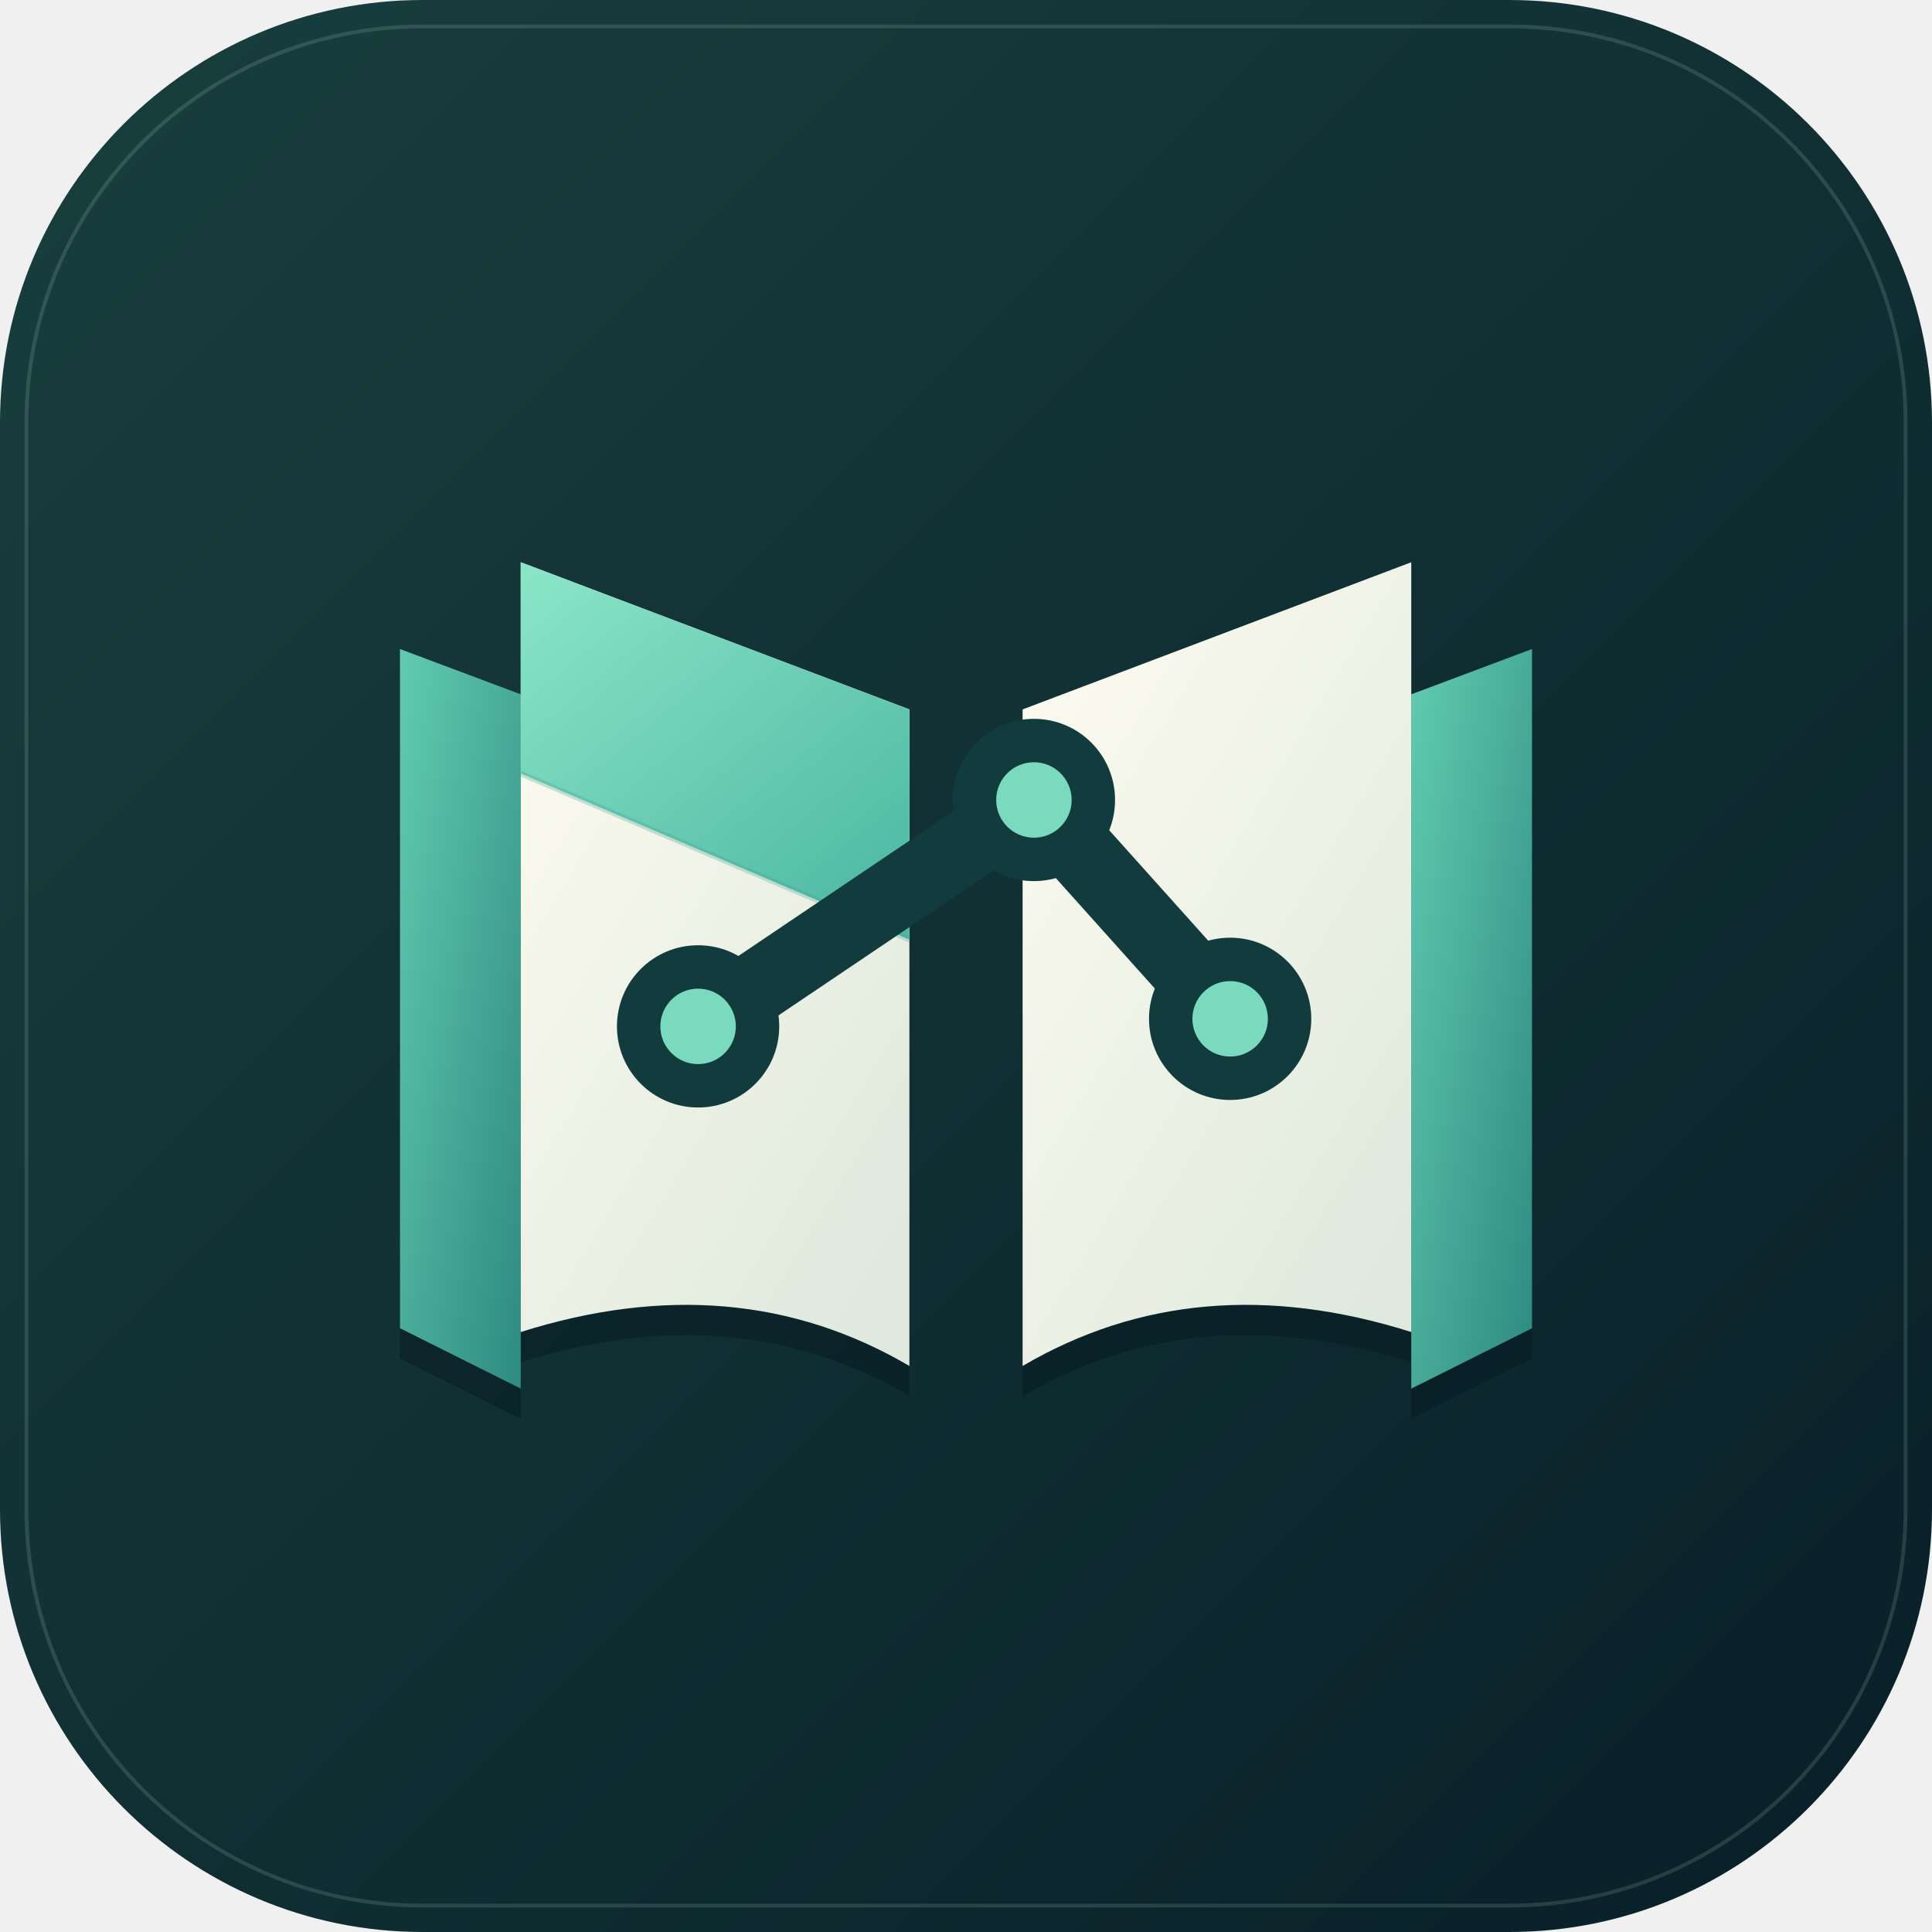
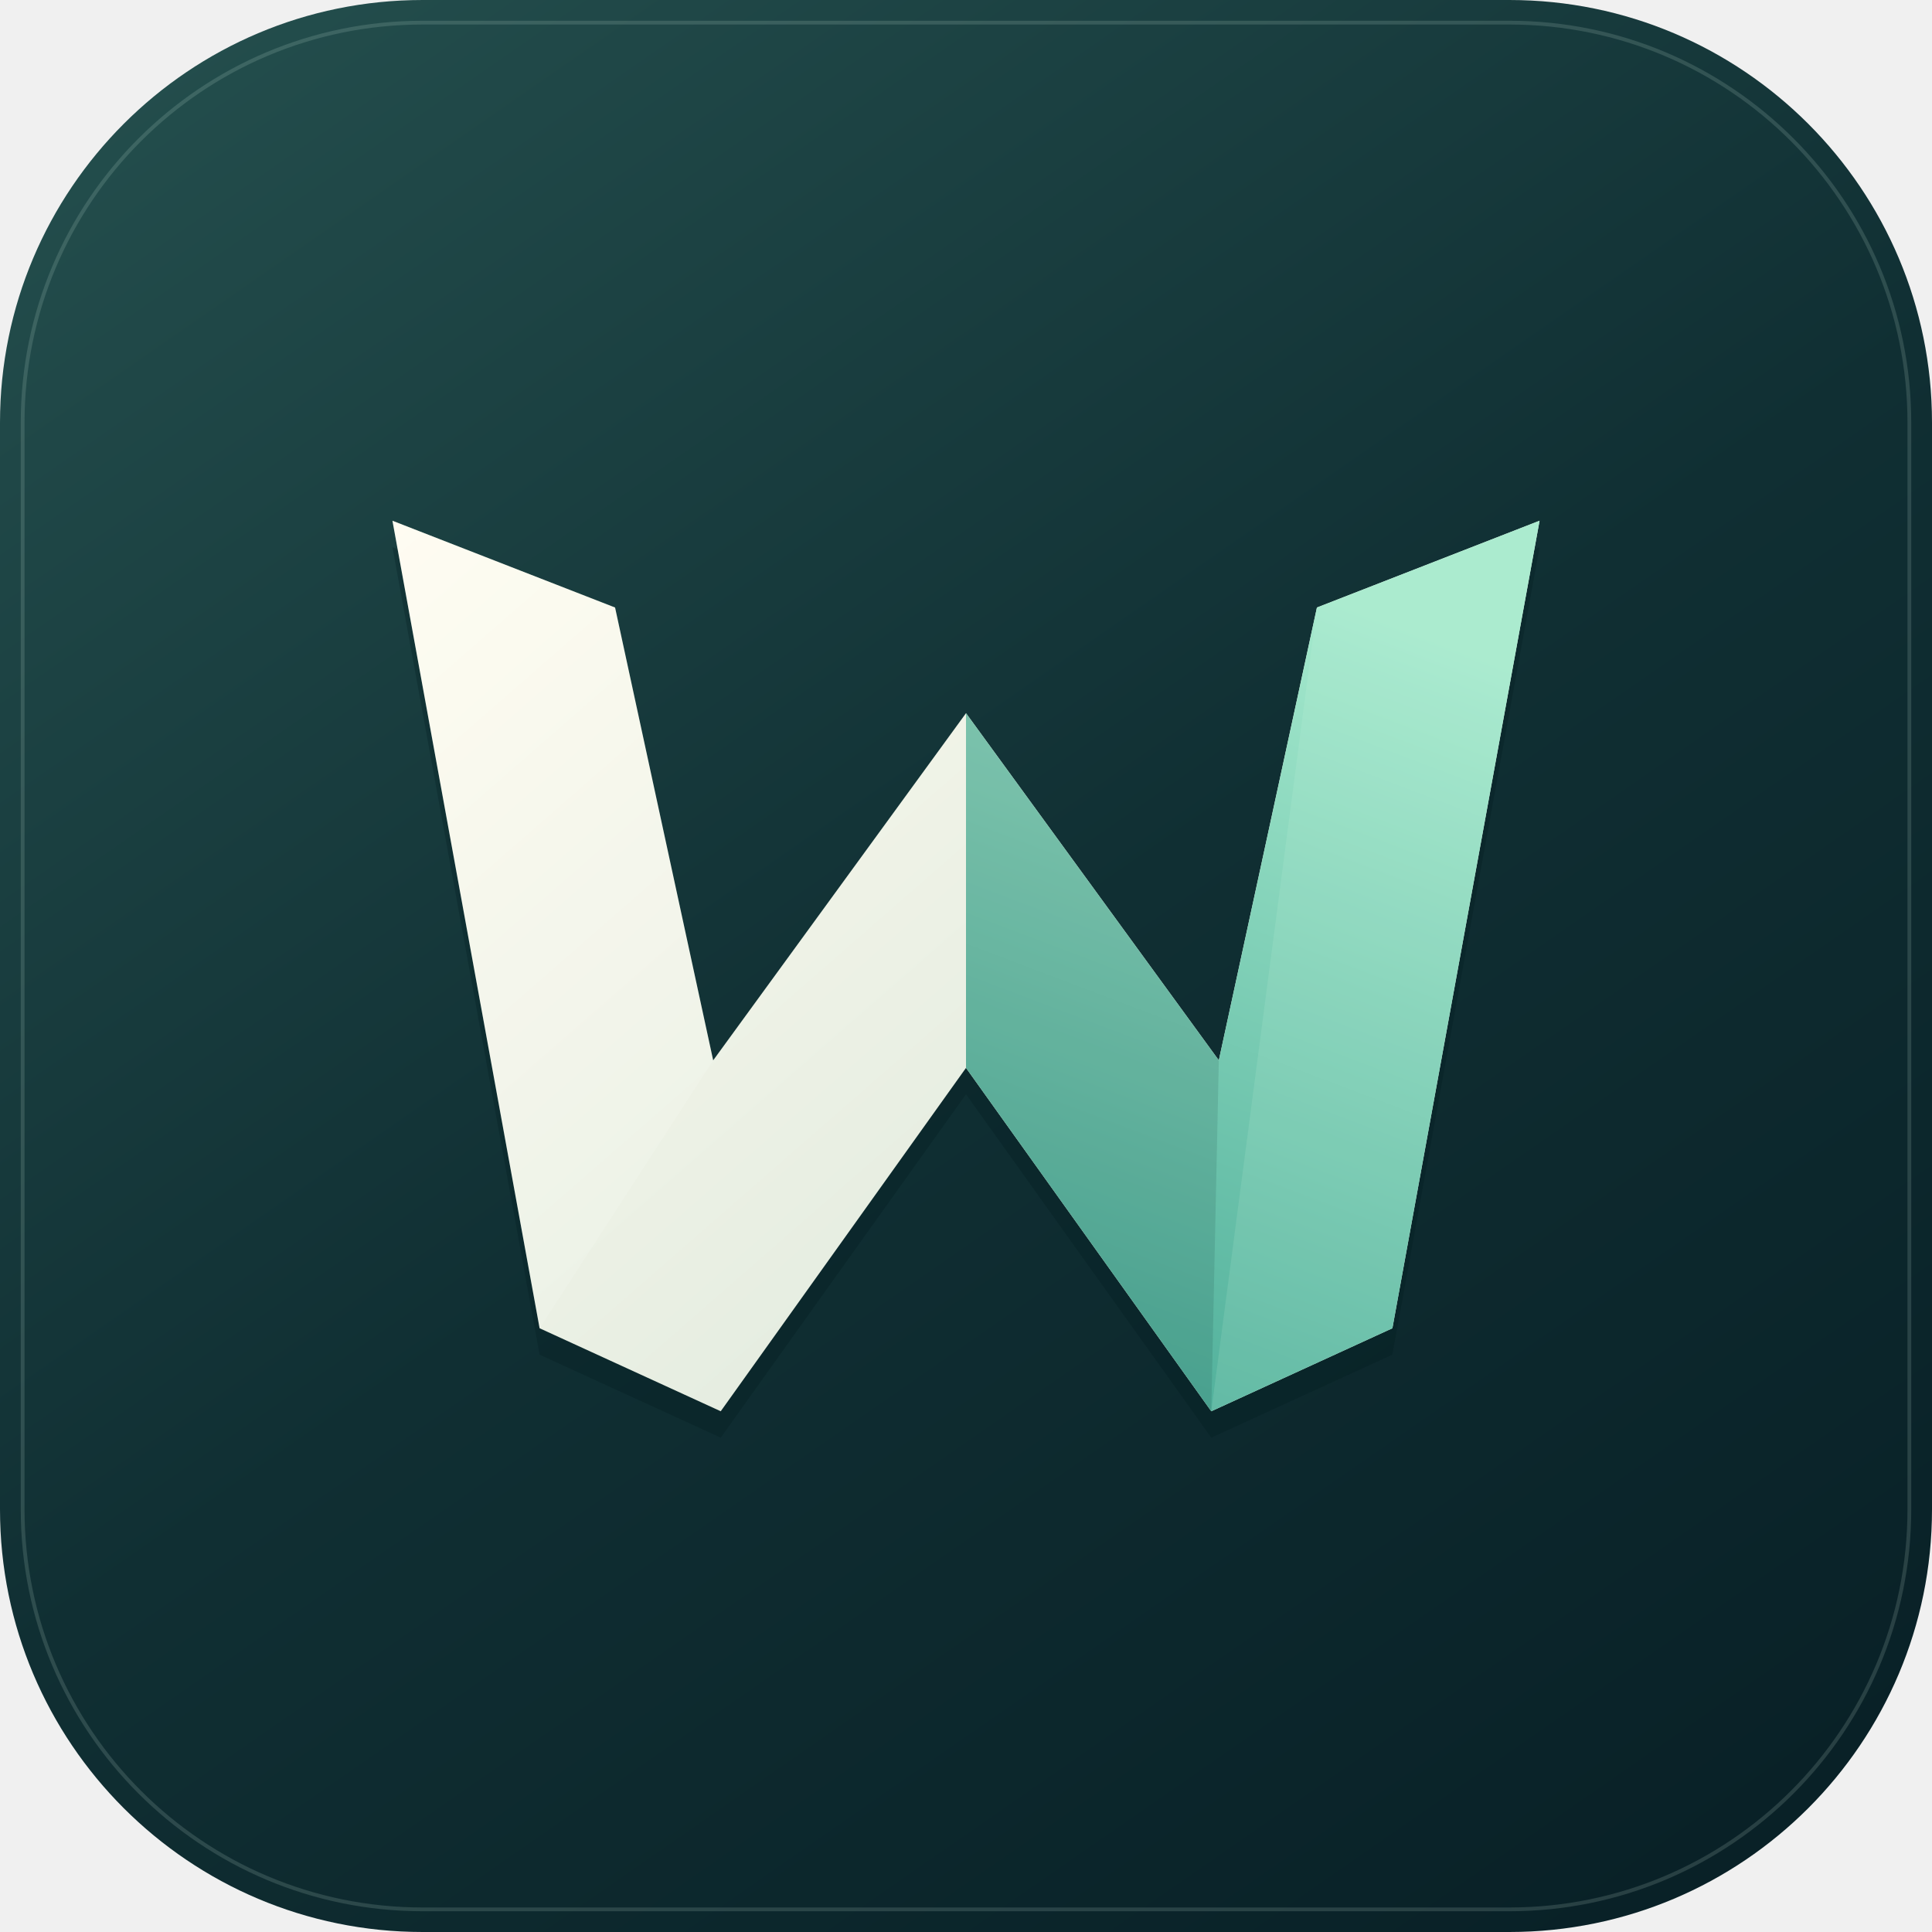
<svg xmlns="http://www.w3.org/2000/svg" width="1024" height="1024" viewBox="0 0 1024 1024">
  <defs>
-     <linearGradient id="ink" x1="0" y1="0" x2="1" y2="1">
-       <stop offset="0" stop-color="#193F3F" />
-       <stop offset="0.52" stop-color="#102F33" />
-       <stop offset="1" stop-color="#081F27" />
+     <linearGradient id="paper" x1="208" y1="276" x2="620" y2="748" gradientUnits="userSpaceOnUse">
+       <stop stop-color="#FFFCF0" />
+       <stop offset="1" stop-color="#DDE8DC" />
    </linearGradient>
-     <linearGradient id="paper" x1="0" y1="0" x2="0.8" y2="1">
-       <stop offset="0" stop-color="#FFFCF0" />
-       <stop offset="1" stop-color="#DFE9DD" />
+     <linearGradient id="jade" x1="660" y1="300" x2="490" y2="748" gradientUnits="userSpaceOnUse">
+       <stop stop-color="#A5E9CD" />
+       <stop offset="1" stop-color="#48AA96" />
    </linearGradient>
-     <linearGradient id="mint" x1="0" y1="0" x2="0.85" y2="1">
-       <stop offset="0" stop-color="#8BE6C7" />
-       <stop offset="1" stop-color="#4FB9A4" />
-     </linearGradient>
-     <linearGradient id="mint-back" x1="0" y1="0" x2="1" y2="1">
-       <stop offset="0" stop-color="#62CBB1" />
-       <stop offset="1" stop-color="#2D8B80" />
+   </defs>
+   <defs>
+     <linearGradient id="ink" x1="140" y1="0" x2="850" y2="1024" gradientUnits="userSpaceOnUse">
+       <stop stop-color="#234D4C" />
+       <stop offset=".52" stop-color="#102F33" />
+       <stop offset="1" stop-color="#092127" />
    </linearGradient>
  </defs>
  <rect width="1024" height="1024" rx="224" fill="url(#ink)" />
-   <rect x="14" y="14" width="996" height="996" rx="210" fill="none" stroke="#D2F7E5" stroke-opacity="0.14" stroke-width="2" />
-   <g transform="translate(0 16)" fill="#02161C" opacity="0.42">
-     <path d="M212 344 L276 368 L276 736 L212 704 Z M748 368 L812 344 L812 704 L748 736 Z" />
-     <path d="M276 298 L482 376 L482 724 Q390 670 276 706 Z M542 376 L748 298 L748 706 Q634 670 542 724 Z" />
-   </g>
-   <g fill="url(#mint-back)">
-     <path d="M212 344 L276 368 L276 736 L212 704 Z" />
-     <path d="M748 368 L812 344 L812 704 L748 736 Z" />
-   </g>
-   <path d="M276 298 L482 376 L482 724 Q390 670 276 706 Z" fill="url(#paper)" />
-   <path d="M542 376 L748 298 L748 706 Q634 670 542 724 Z" fill="url(#paper)" />
-   <path d="M276 298 L482 376 L482 498 L276 410 Z" fill="url(#mint)" />
-   <path d="M276 410 L482 498" fill="none" stroke="#3D9F90" stroke-opacity="0.28" stroke-width="3" />
-   <path d="M370 544 L548 424 L652 540" fill="none" stroke="#113B3D" stroke-width="38" stroke-linecap="round" stroke-linejoin="round" />
-   <g fill="#113B3D">
-     <circle cx="370" cy="544" r="43" />
-     <circle cx="548" cy="424" r="43" />
-     <circle cx="652" cy="540" r="43" />
-   </g>
-   <g fill="#79DABE">
-     <circle cx="370" cy="544" r="20" />
-     <circle cx="548" cy="424" r="20" />
-     <circle cx="652" cy="540" r="20" />
-   </g>
+   <rect x="12" y="12" width="1000" height="1000" rx="212" fill="none" stroke="#D8F5E8" stroke-opacity=".15" stroke-width="2" />
+   <path d="M208 276 L326 322 L378 562 L512 378 L646 562 L698 322 L816 276 L738 704 L642 748 L512 566 L382 748 L286 704 Z" transform="translate(0 14)" fill="#031B20" fill-opacity=".28" />
+   <path d="M208 276 L326 322 L378 562 L512 378 L646 562 L698 322 L816 276 L738 704 L642 748 L512 566 L382 748 L286 704 Z" fill="url(#paper)" />
+   <path d="M512 378 L646 562 L698 322 L816 276 L738 704 L642 748 L512 566 Z" fill="url(#jade)" />
+   <path d="M208 276 L326 322 L378 562 L286 704 Z" fill="#FFFFFF" fill-opacity=".12" />
+   <path d="M512 378 L646 562 L642 748 L512 566 Z" fill="#082F30" fill-opacity=".13" />
+   <path d="M698 322 L816 276 L738 704 L642 748 Z" fill="#D5F8E5" fill-opacity=".13" />
</svg>
